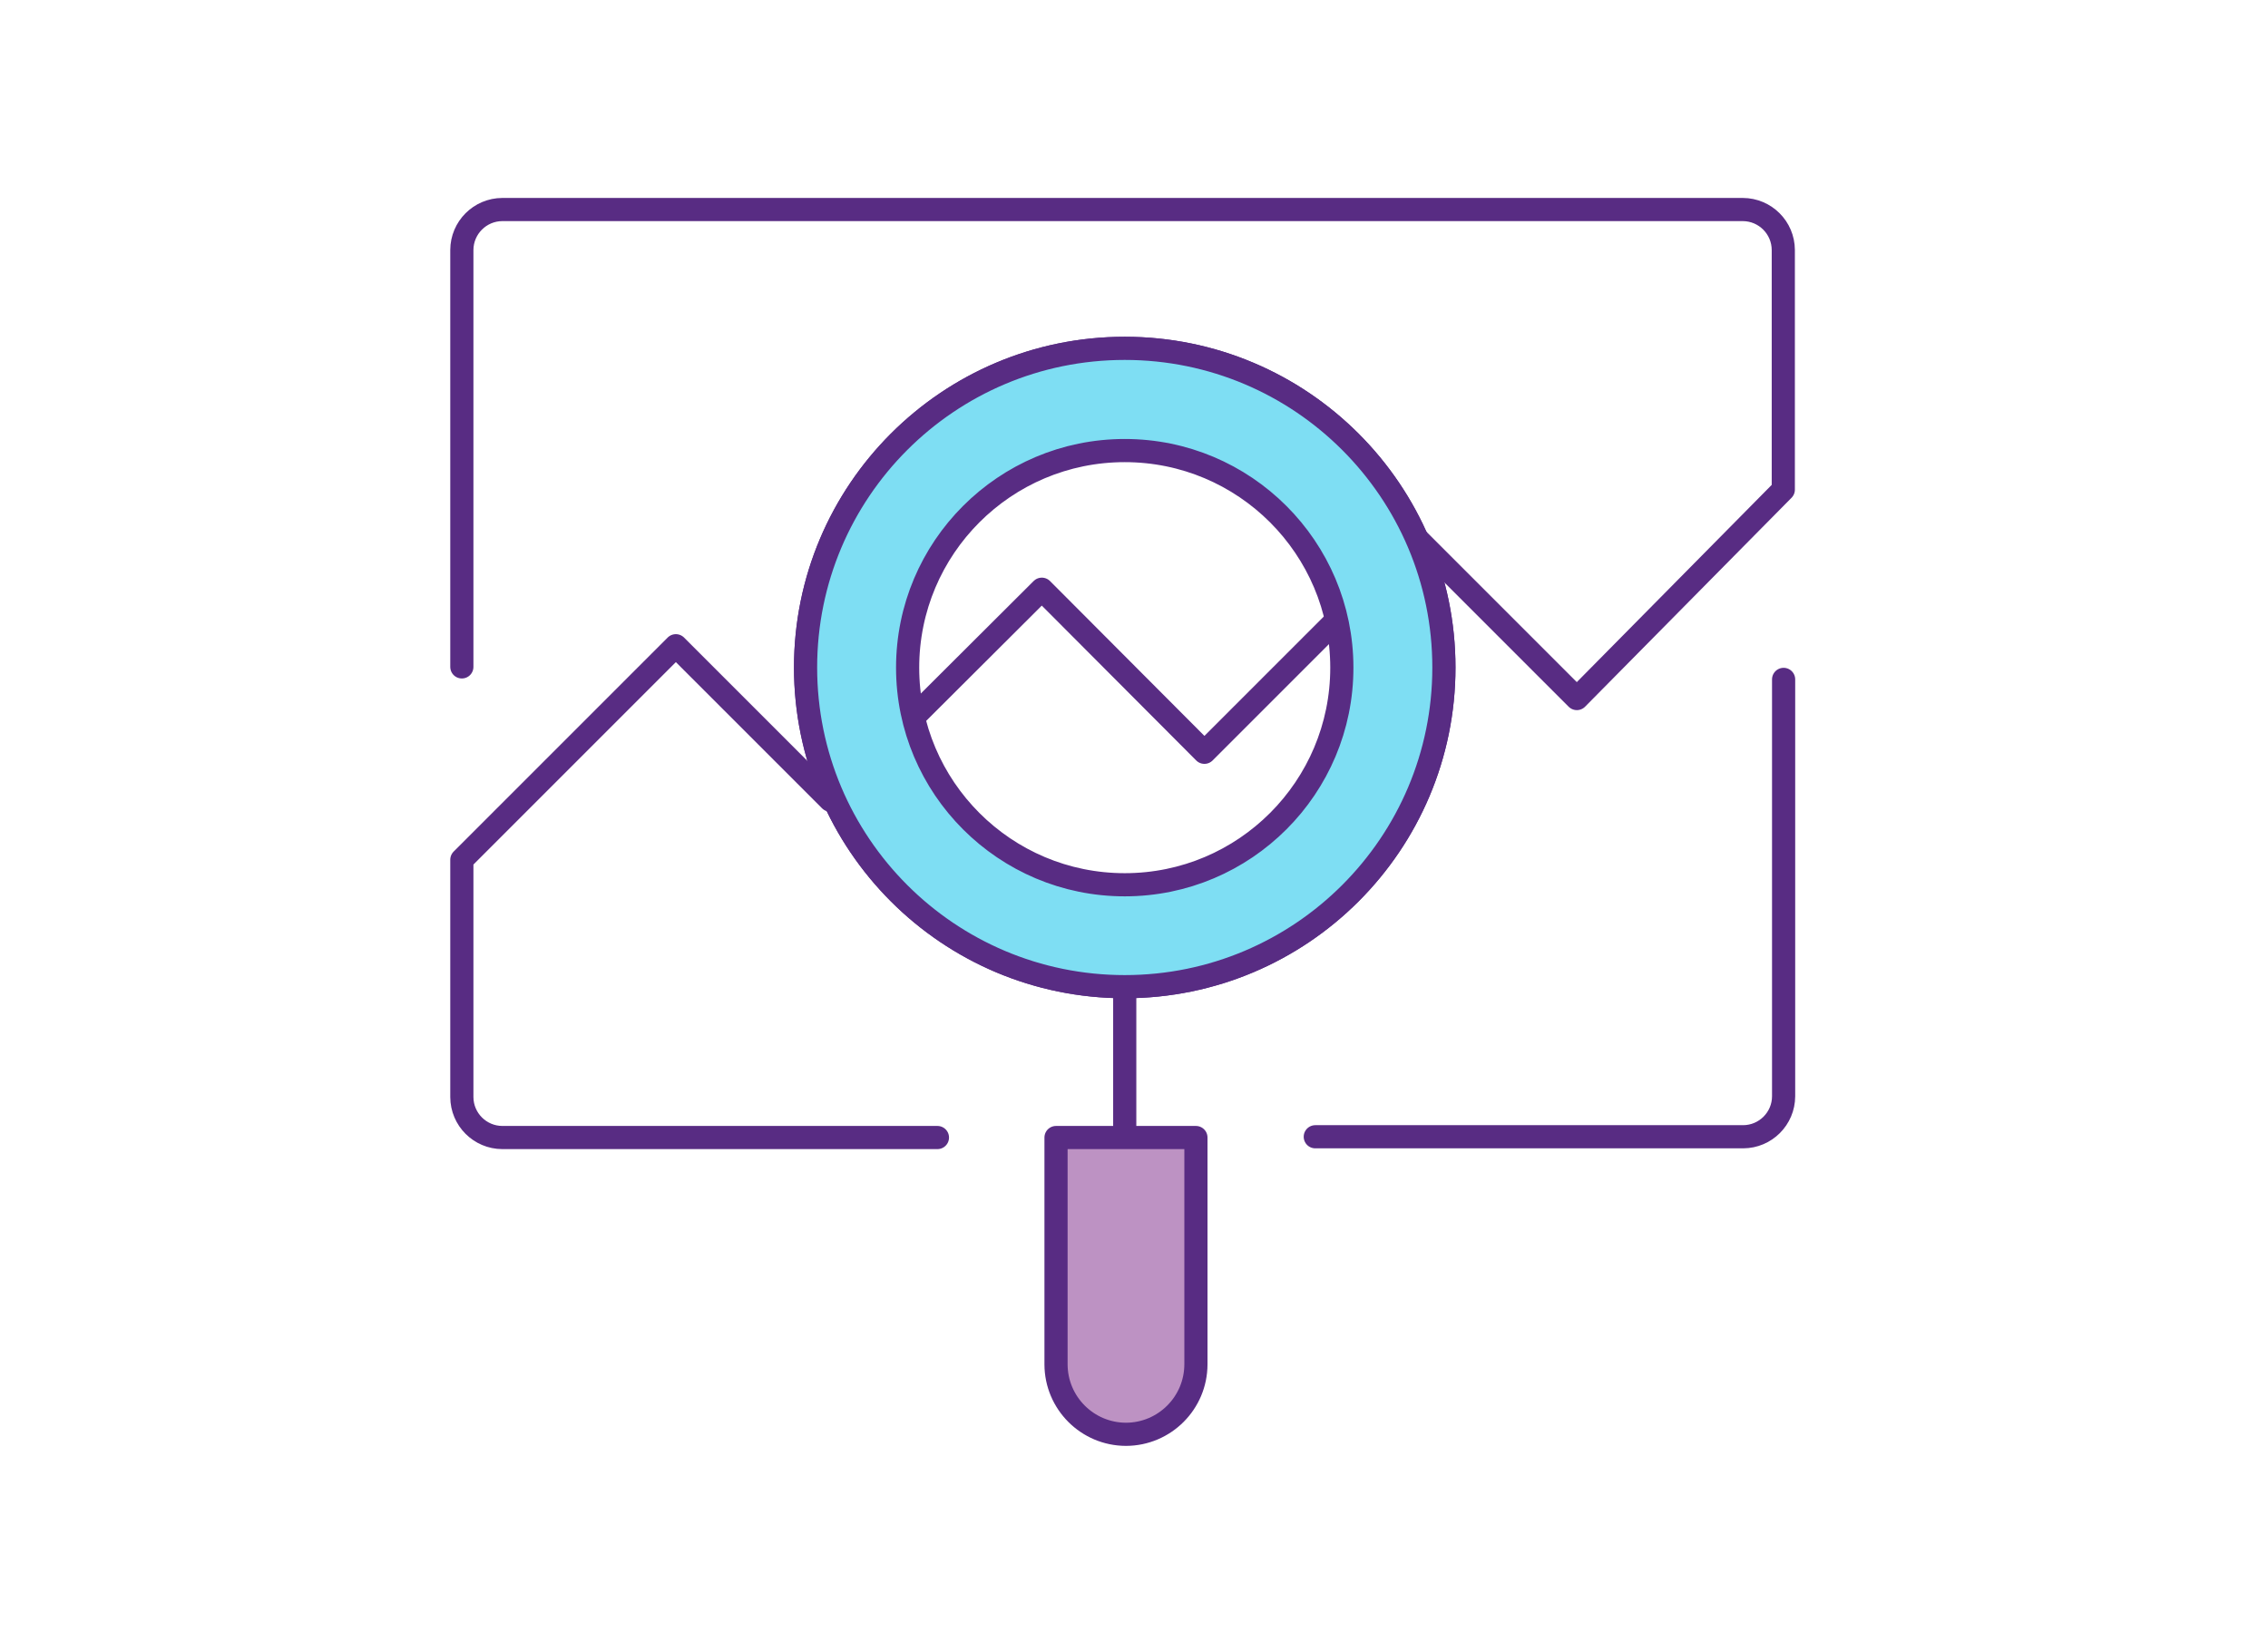
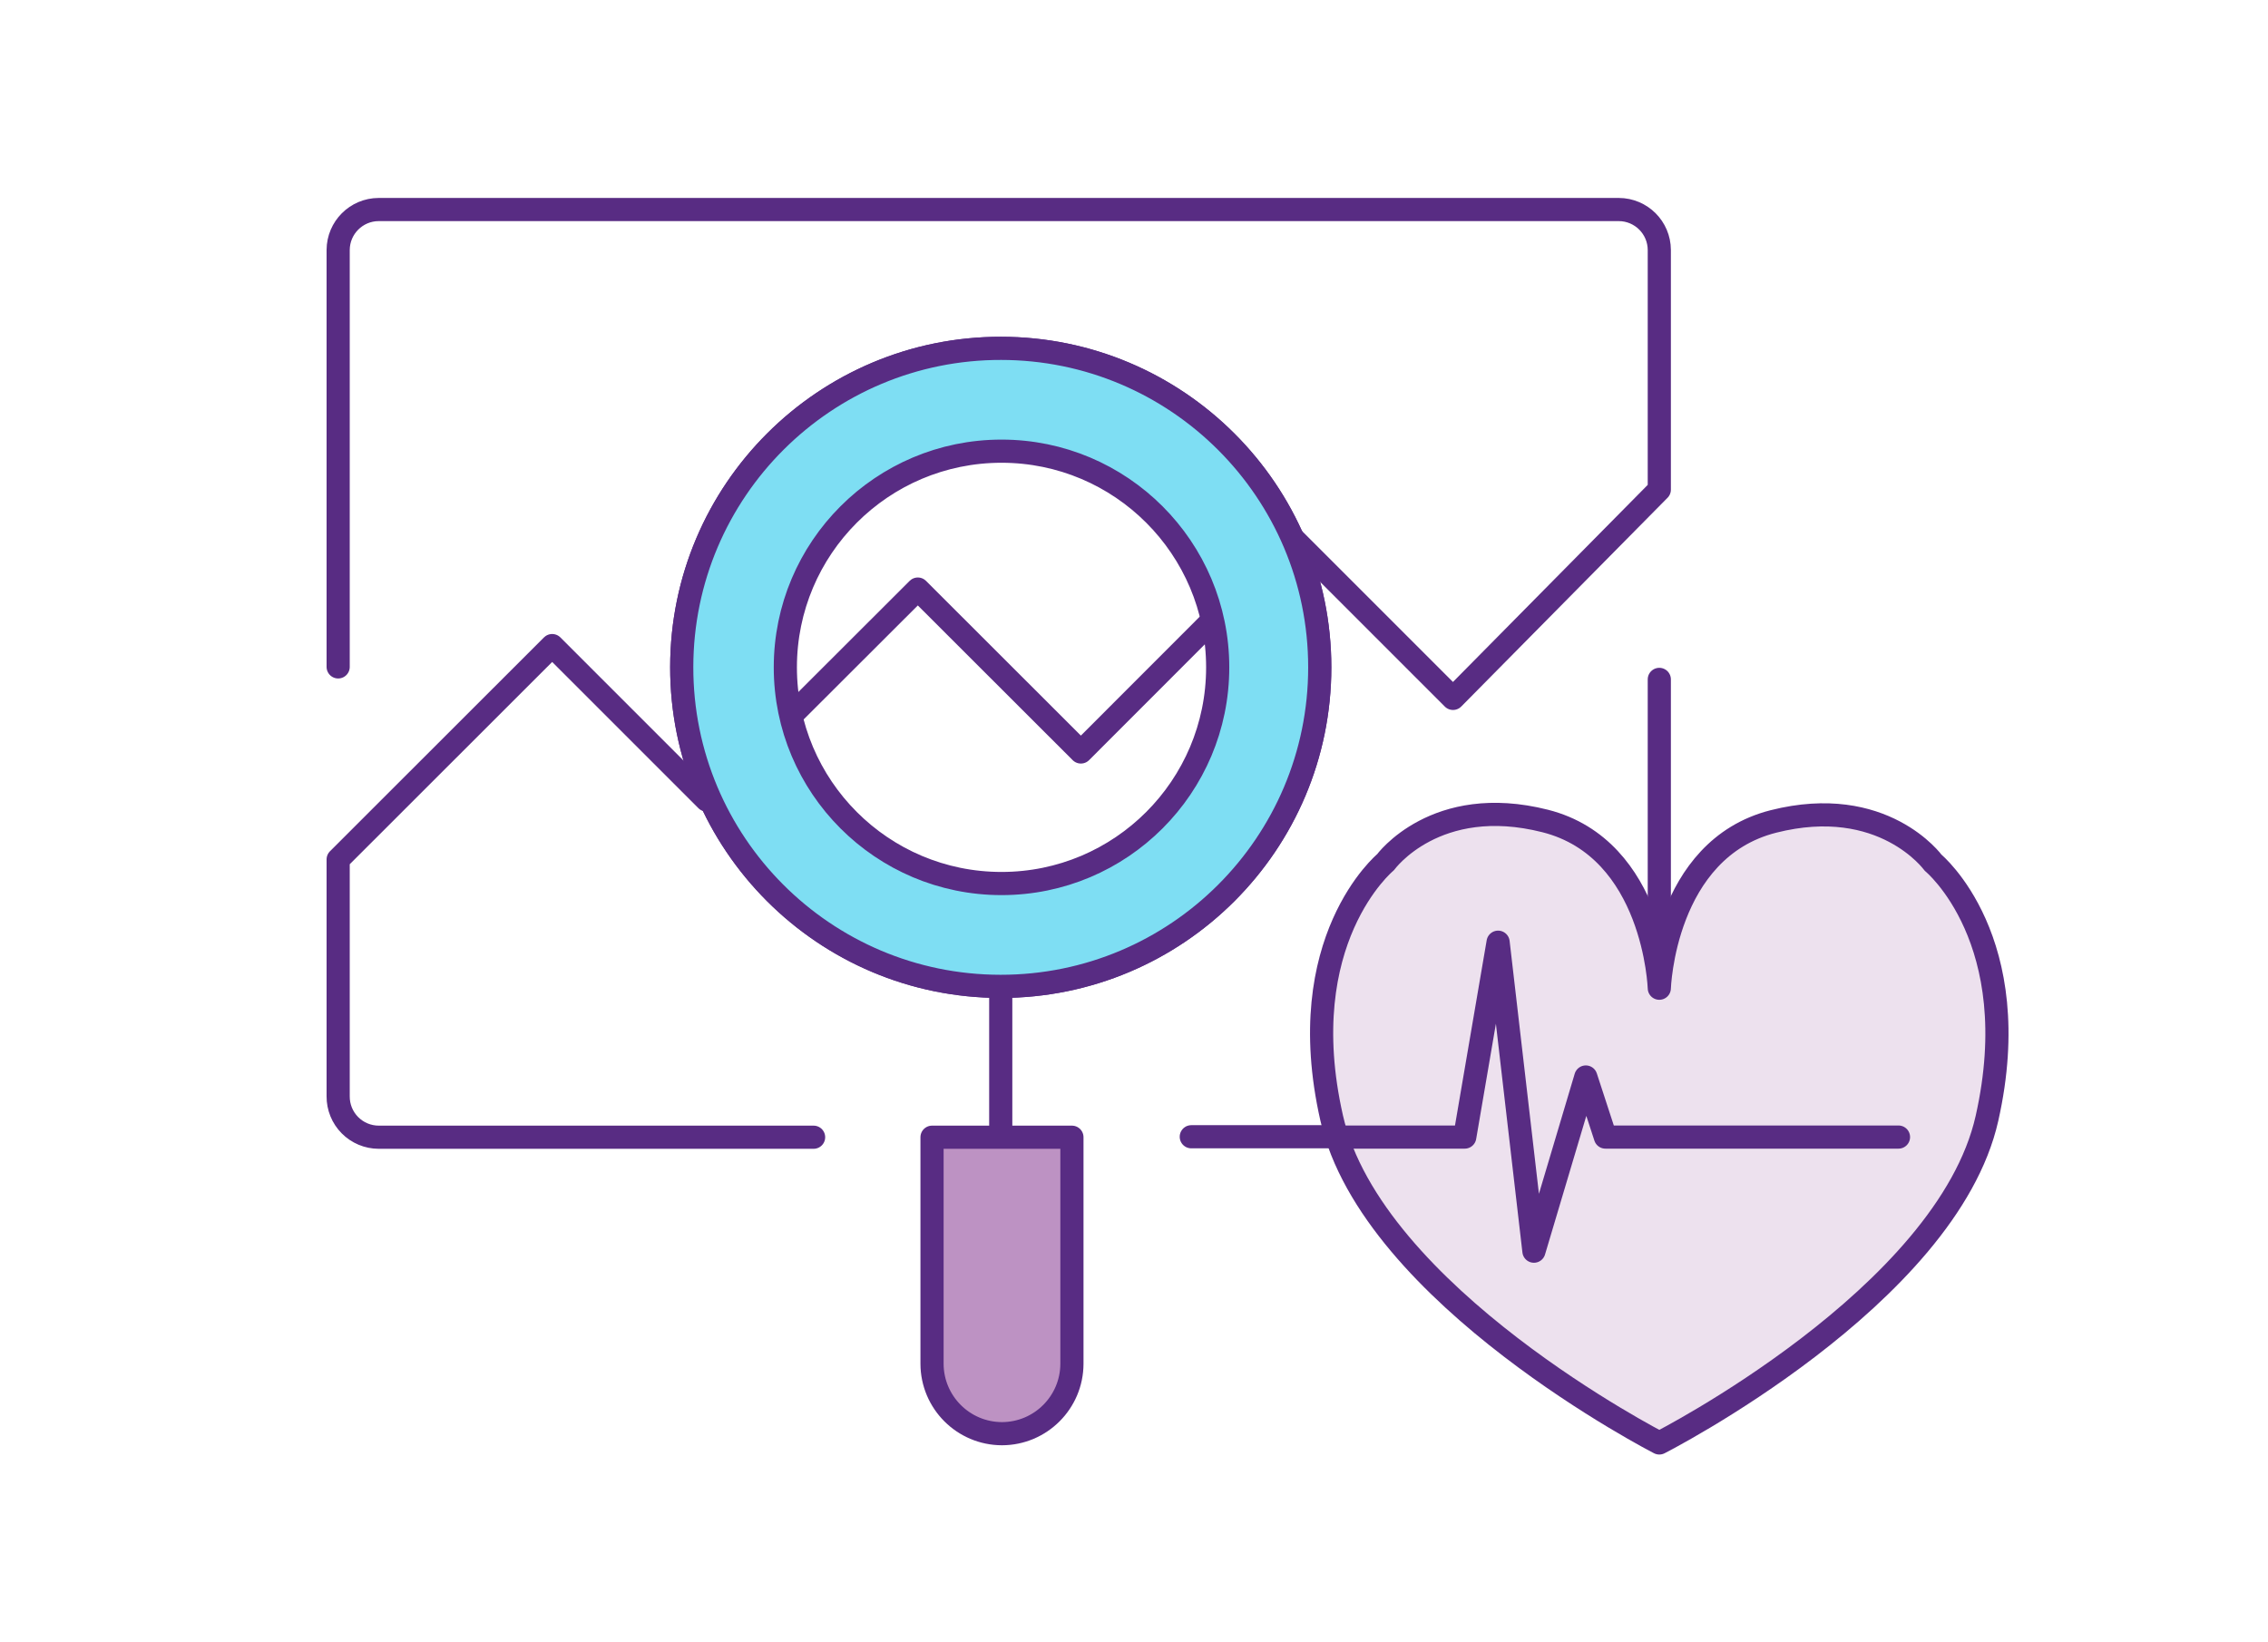
<svg xmlns="http://www.w3.org/2000/svg" id="Layer_1" data-name="Layer 1" viewBox="0 0 146.88 106.34">
  <defs>
-     <style>.cls-1{fill:none;}.cls-1,.cls-2,.cls-3{stroke:#582c83;stroke-width:1.5px;}.cls-1,.cls-2{stroke-linecap:round;stroke-linejoin:round;}.cls-2{fill:#bd92c3;}.cls-3{fill:#7edef3;stroke-miterlimit:10;}</style>
+     <style>.cls-1{fill:none;}.cls-1,.cls-2,.cls-3,.cls-4{stroke:#582c83;stroke-width:1.5px;}.cls-1,.cls-2,.cls-4{stroke-linecap:round;stroke-linejoin:round;}.cls-2{fill:#bd92c3;}.cls-3{fill:#7edef3;stroke-miterlimit:10;}.cls-4{fill:#ede1ee;}</style>
  </defs>
-   <path class="cls-1" d="M60.71,73.67H32.53a2.63,2.63,0,0,1-2.62-2.62V55.68L43.77,41.82l10,10L67.47,38.16,78,48.72l13.8-13.8,10.32,10.32,13.37-13.53V16.19a2.63,2.63,0,0,0-2.62-2.62H32.53a2.63,2.63,0,0,0-2.62,2.62v27" />
-   <path class="cls-1" d="M115.51,44v27a2.63,2.63,0,0,1-2.62,2.62H85.18" />
-   <line class="cls-1" x1="72.84" y1="63.9" x2="72.84" y2="73.67" />
-   <path class="cls-2" d="M77.45,73.67V88.36a4.54,4.54,0,0,1-4.53,4.53h0a4.54,4.54,0,0,1-4.53-4.53V73.67Z" />
-   <circle class="cls-1" cx="72.84" cy="43.23" r="20.67" />
-   <path class="cls-3" d="M86.9,43.23A14.06,14.06,0,1,1,72.84,29.18,14.06,14.06,0,0,1,86.9,43.23ZM72.84,22.56A20.67,20.67,0,1,0,93.51,43.23,20.67,20.67,0,0,0,72.84,22.56Z" />
+   <path class="cls-1" d="M52.69,73.65H24.52A2.63,2.63,0,0,1,21.9,71V55.66L35.76,41.81l10,10L59.44,38.15,70,48.7,83.78,34.91,94.1,45.23l13.36-13.52V16.19a2.63,2.63,0,0,0-2.62-2.62H24.52a2.63,2.63,0,0,0-2.62,2.62v27" />
+   <path class="cls-1" d="M107.46,44V71a2.63,2.63,0,0,1-2.62,2.62H77.15" />
+   <line class="cls-1" x1="64.81" y1="63.88" x2="64.81" y2="73.65" />
+   <path class="cls-2" d="M69.42,73.65V88.32a4.54,4.54,0,0,1-4.53,4.53h0a4.54,4.54,0,0,1-4.53-4.53V73.65Z" />
+   <circle class="cls-1" cx="64.81" cy="43.22" r="20.66" />
+   <path class="cls-3" d="M78.86,43.22a14,14,0,1,1-14-14A14,14,0,0,1,78.86,43.22Zm-14-20.66A20.66,20.66,0,1,0,85.47,43.22,20.66,20.66,0,0,0,64.81,22.56Z" />
+   <path class="cls-4" d="M107.46,93.45S88.85,83.92,86.24,72.4s3.49-16.56,3.49-16.56,3.24-4.47,10.34-2.67S107.46,64,107.46,64s.28-9,7.39-10.8,10.34,2.67,10.34,2.67,6.09,5,3.49,16.56S107.46,93.45,107.46,93.45Z" />
+   <polyline class="cls-1" points="86.59 73.64 94.86 73.64 97.02 61.02 99.34 81.03 102.7 69.75 103.97 73.64 122.95 73.64" />
</svg>
